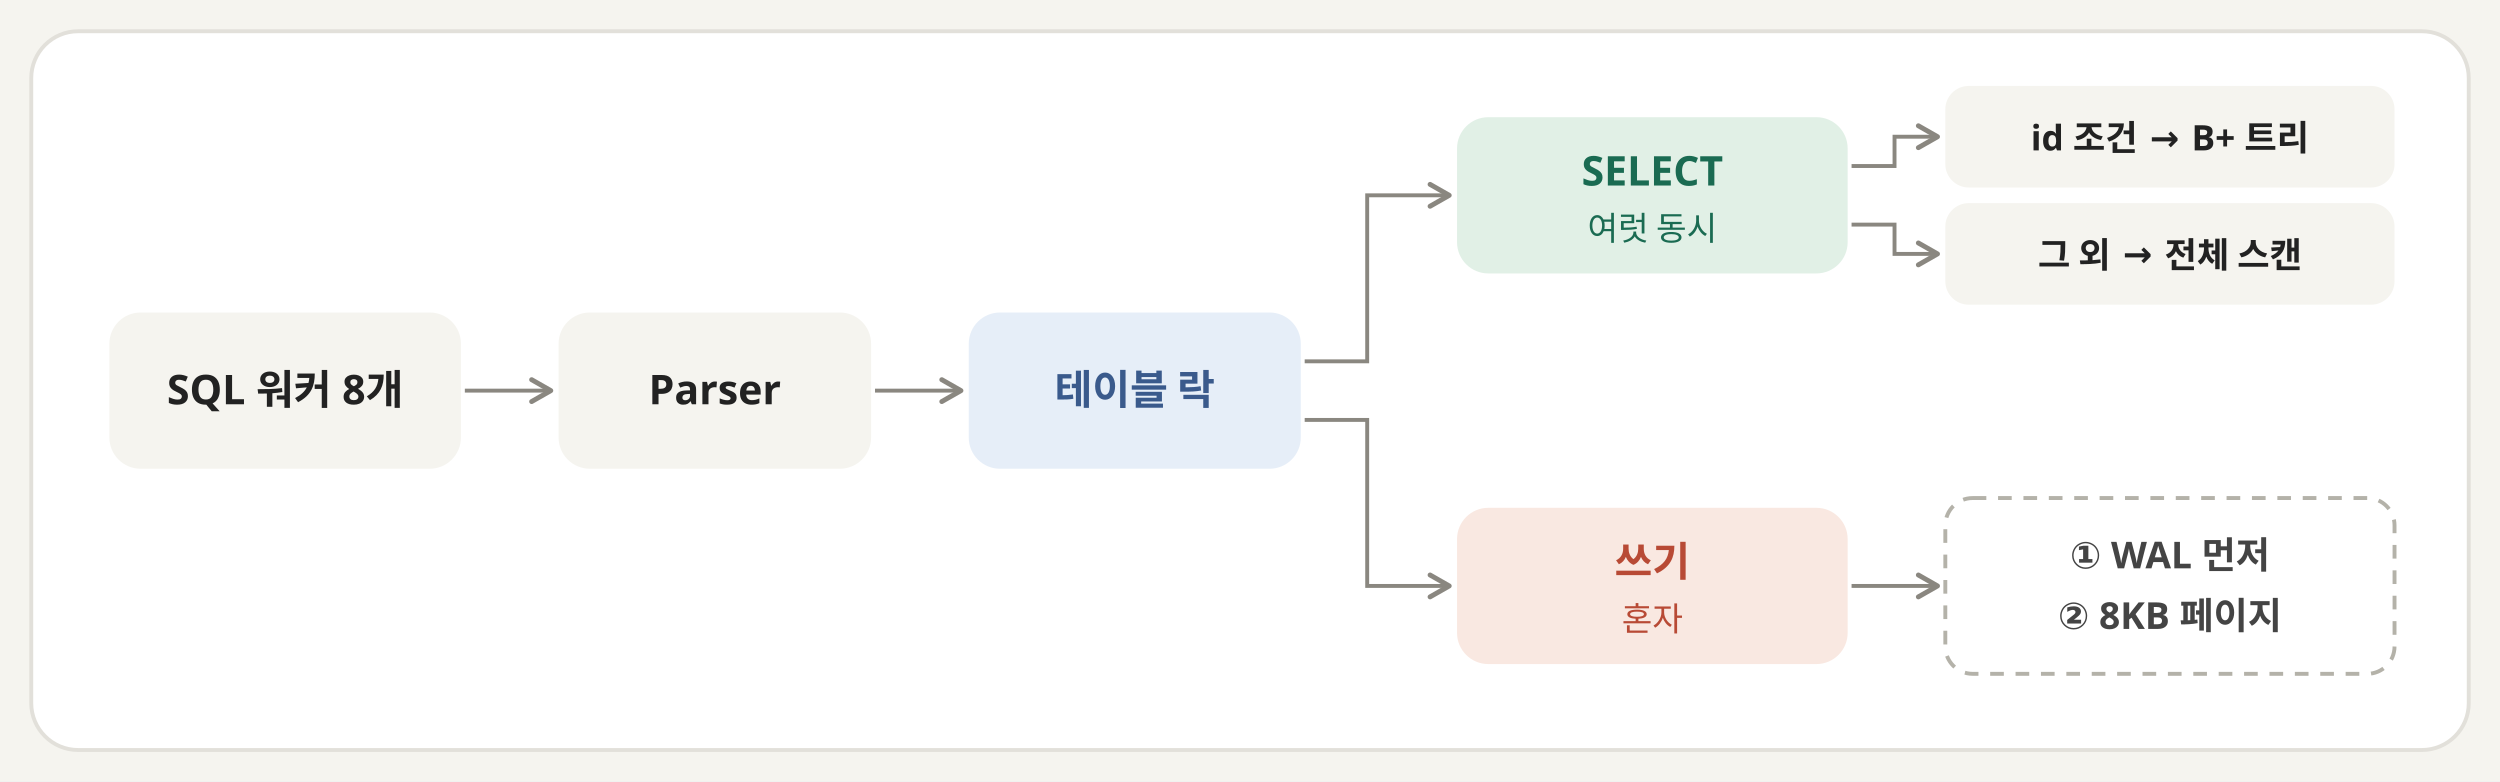
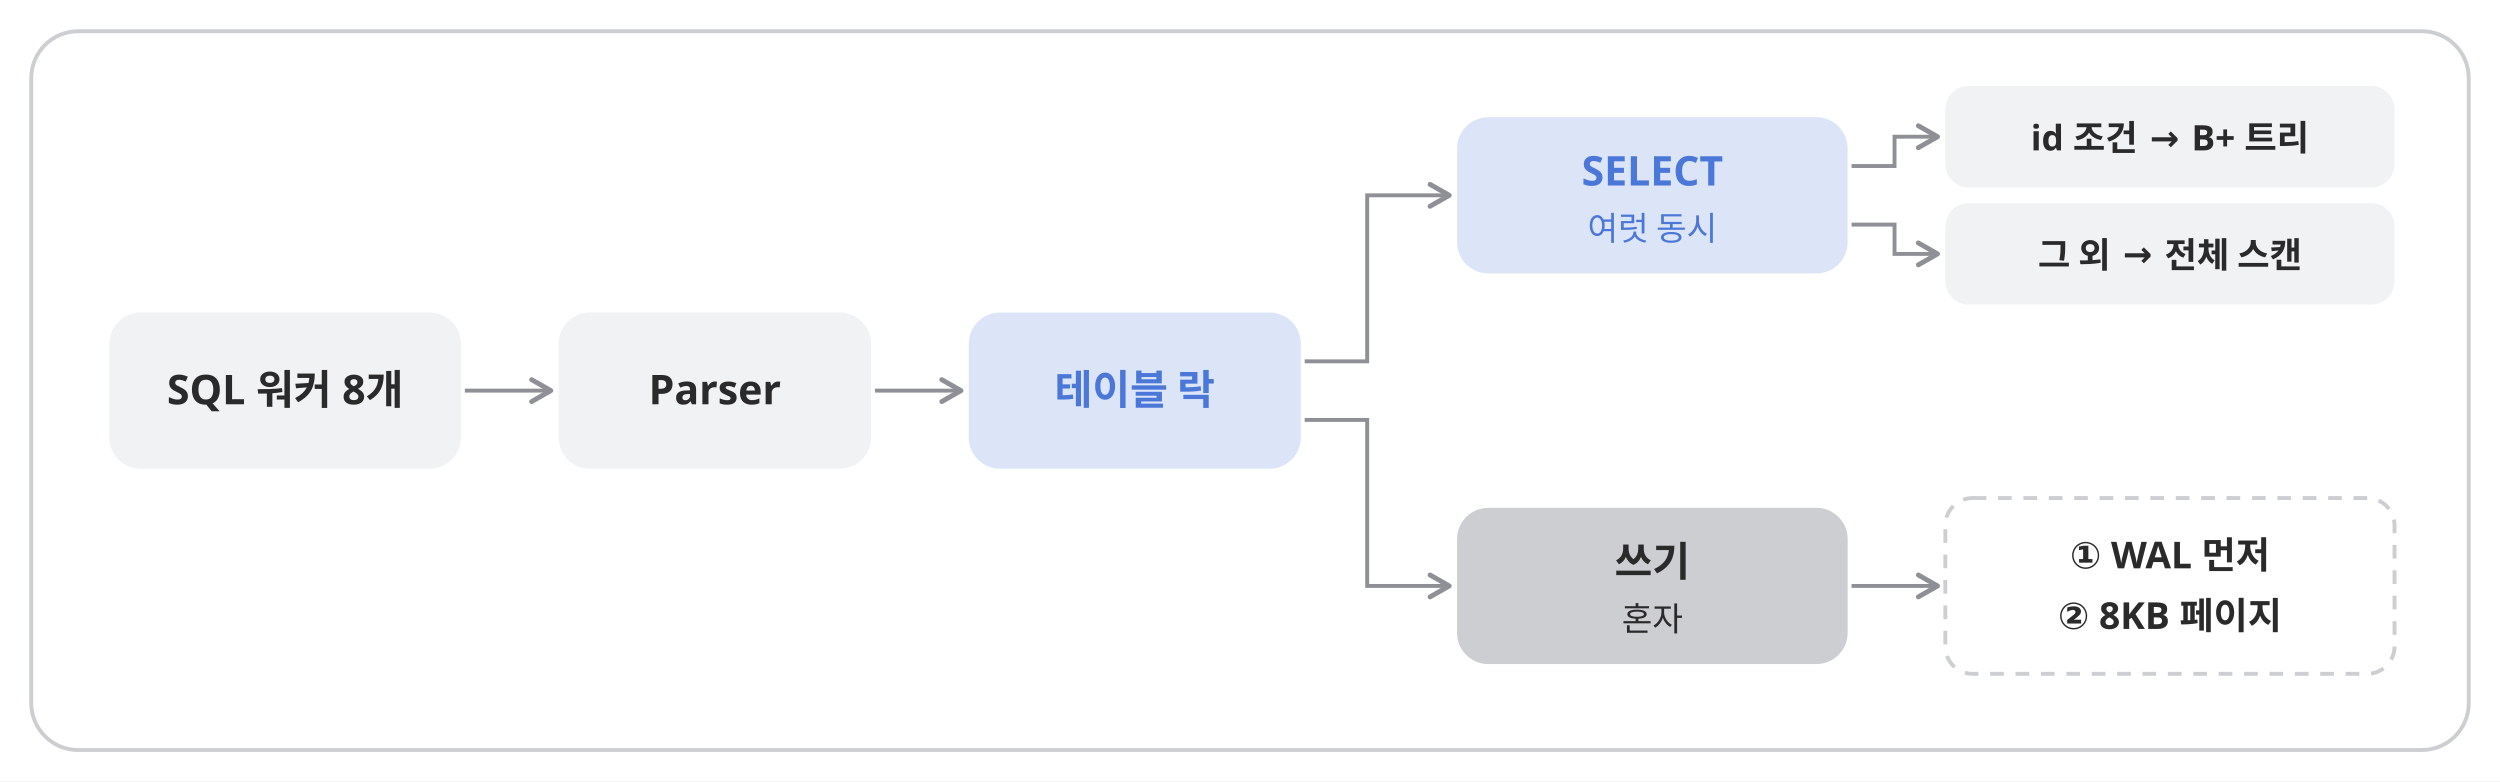
<svg xmlns="http://www.w3.org/2000/svg" width="1280" height="400" viewBox="0 0 1280 400" font-family="'Apple SD Gothic Neo','Pretendard','Noto Sans KR','Malgun Gothic',sans-serif">
  <defs>
    <marker id="a" viewBox="0 0 10 10" refX="8" refY="5" markerWidth="7" markerHeight="7" orient="auto-start-reverse">
-       <path d="M1 1L8 5L1 9" fill="none" stroke="#8a8780" stroke-width="1.8" stroke-linecap="round" stroke-linejoin="round" />
+       <path d="M1 1L8 5L1 9" fill="none" stroke="#8E9096" stroke-width="1.8" stroke-linecap="round" stroke-linejoin="round" />
    </marker>
  </defs>
-   <rect width="1280" height="400" fill="#f5f4ef" />
-   <rect x="16" y="16" width="1248" height="368" rx="24" fill="#ffffff" stroke="#e2e0da" stroke-width="2" />
-   <rect x="56" y="160" width="180" height="80" rx="16" fill="#f5f4ef" />
-   <text x="146" y="207" text-anchor="middle" font-size="21" font-weight="700" fill="#222">SQL 워커 8개</text>
-   <line x1="238" y1="200" x2="282" y2="200" stroke="#8a8780" stroke-width="2" marker-end="url(#a)" />
-   <rect x="286" y="160" width="160" height="80" rx="16" fill="#f5f4ef" />
-   <text x="366" y="207" text-anchor="middle" font-size="21" font-weight="700" fill="#222">Parser</text>
-   <line x1="448" y1="200" x2="492" y2="200" stroke="#8a8780" stroke-width="2" marker-end="url(#a)" />
-   <rect x="496" y="160" width="170" height="80" rx="16" fill="#e6eef8" />
-   <text x="581" y="207" text-anchor="middle" font-size="21" font-weight="700" fill="#3a5a8c">테이블 락</text>
-   <path d="M668 185 H700 V100 H742" fill="none" stroke="#8a8780" stroke-width="2" marker-end="url(#a)" />
-   <path d="M668 215 H700 V300 H742" fill="none" stroke="#8a8780" stroke-width="2" marker-end="url(#a)" />
-   <rect x="746" y="60" width="200" height="80" rx="16" fill="#e1f0e6" />
-   <text x="846" y="95" text-anchor="middle" font-size="21" font-weight="700" fill="#1a6b52">SELECT</text>
-   <text x="846" y="123" text-anchor="middle" font-size="17" fill="#1a6b52">여럿 동시</text>
-   <path d="M948 85 H970 V70 H992" fill="none" stroke="#8a8780" stroke-width="2" marker-end="url(#a)" />
-   <path d="M948 115 H970 V130 H992" fill="none" stroke="#8a8780" stroke-width="2" marker-end="url(#a)" />
-   <rect x="996" y="44" width="230" height="52" rx="12" fill="#f5f4ef" />
-   <text x="1111" y="77" text-anchor="middle" font-size="18" font-weight="700" fill="#222">id 조건 → B+ 트리</text>
-   <rect x="996" y="104" width="230" height="52" rx="12" fill="#f5f4ef" />
-   <text x="1111" y="137" text-anchor="middle" font-size="18" font-weight="700" fill="#222">그 외 → 전체 스캔</text>
-   <rect x="746" y="260" width="200" height="80" rx="16" fill="#f9e8e1" />
-   <text x="846" y="295" text-anchor="middle" font-size="21" font-weight="700" fill="#b84a35">쓰기</text>
-   <text x="846" y="323" text-anchor="middle" font-size="17" fill="#b84a35">혼자</text>
-   <line x1="948" y1="300" x2="992" y2="300" stroke="#8a8780" stroke-width="2" marker-end="url(#a)" />
-   <rect x="996" y="255" width="230" height="90" rx="14" fill="none" stroke="#b4b2a9" stroke-width="2" stroke-dasharray="7 6" />
-   <text x="1111" y="291" text-anchor="middle" font-size="19" font-weight="700" fill="#444">① WAL 먼저</text>
-   <text x="1111" y="322" text-anchor="middle" font-size="19" font-weight="700" fill="#444">② 8KB 페이지</text>
+   <rect width="1280" height="400" fill="#FFFFFF" />
+   <rect x="16" y="16" width="1248" height="368" rx="24" fill="#ffffff" stroke="#CDCED1" stroke-width="2" />
+   <rect x="56" y="160" width="180" height="80" rx="16" fill="#F1F2F4" />
+   <text x="146" y="207" text-anchor="middle" font-size="21" font-weight="700" fill="#2A2A2A">SQL 워커 8개</text>
+   <line x1="238" y1="200" x2="282" y2="200" stroke="#8E9096" stroke-width="2" marker-end="url(#a)" />
+   <rect x="286" y="160" width="160" height="80" rx="16" fill="#F1F2F4" />
+   <text x="366" y="207" text-anchor="middle" font-size="21" font-weight="700" fill="#2A2A2A">Parser</text>
+   <line x1="448" y1="200" x2="492" y2="200" stroke="#8E9096" stroke-width="2" marker-end="url(#a)" />
+   <rect x="496" y="160" width="170" height="80" rx="16" fill="#DCE5F8" />
+   <text x="581" y="207" text-anchor="middle" font-size="21" font-weight="700" fill="#4B77D8">테이블 락</text>
+   <path d="M668 185 H700 V100 H742" fill="none" stroke="#8E9096" stroke-width="2" marker-end="url(#a)" />
+   <path d="M668 215 H700 V300 H742" fill="none" stroke="#8E9096" stroke-width="2" marker-end="url(#a)" />
+   <rect x="746" y="60" width="200" height="80" rx="16" fill="#DCE5F8" />
+   <text x="846" y="95" text-anchor="middle" font-size="21" font-weight="700" fill="#4B77D8">SELECT</text>
+   <text x="846" y="123" text-anchor="middle" font-size="17" fill="#4B77D8">여럿 동시</text>
+   <path d="M948 85 H970 V70 H992" fill="none" stroke="#8E9096" stroke-width="2" marker-end="url(#a)" />
+   <path d="M948 115 H970 V130 H992" fill="none" stroke="#8E9096" stroke-width="2" marker-end="url(#a)" />
+   <rect x="996" y="44" width="230" height="52" rx="12" fill="#F1F2F4" />
+   <text x="1111" y="77" text-anchor="middle" font-size="18" font-weight="700" fill="#2A2A2A">id 조건 → B+ 트리</text>
+   <rect x="996" y="104" width="230" height="52" rx="12" fill="#F1F2F4" />
+   <text x="1111" y="137" text-anchor="middle" font-size="18" font-weight="700" fill="#2A2A2A">그 외 → 전체 스캔</text>
+   <rect x="746" y="260" width="200" height="80" rx="16" fill="#CDCED1" />
+   <text x="846" y="295" text-anchor="middle" font-size="21" font-weight="700" fill="#2A2A2A">쓰기</text>
+   <text x="846" y="323" text-anchor="middle" font-size="17" fill="#2A2A2A">혼자</text>
+   <line x1="948" y1="300" x2="992" y2="300" stroke="#8E9096" stroke-width="2" marker-end="url(#a)" />
+   <rect x="996" y="255" width="230" height="90" rx="14" fill="none" stroke="#CDCED1" stroke-width="2" stroke-dasharray="7 6" />
+   <text x="1111" y="291" text-anchor="middle" font-size="19" font-weight="700" fill="#2A2A2A">① WAL 먼저</text>
+   <text x="1111" y="322" text-anchor="middle" font-size="19" font-weight="700" fill="#2A2A2A">② 8KB 페이지</text>
</svg>
